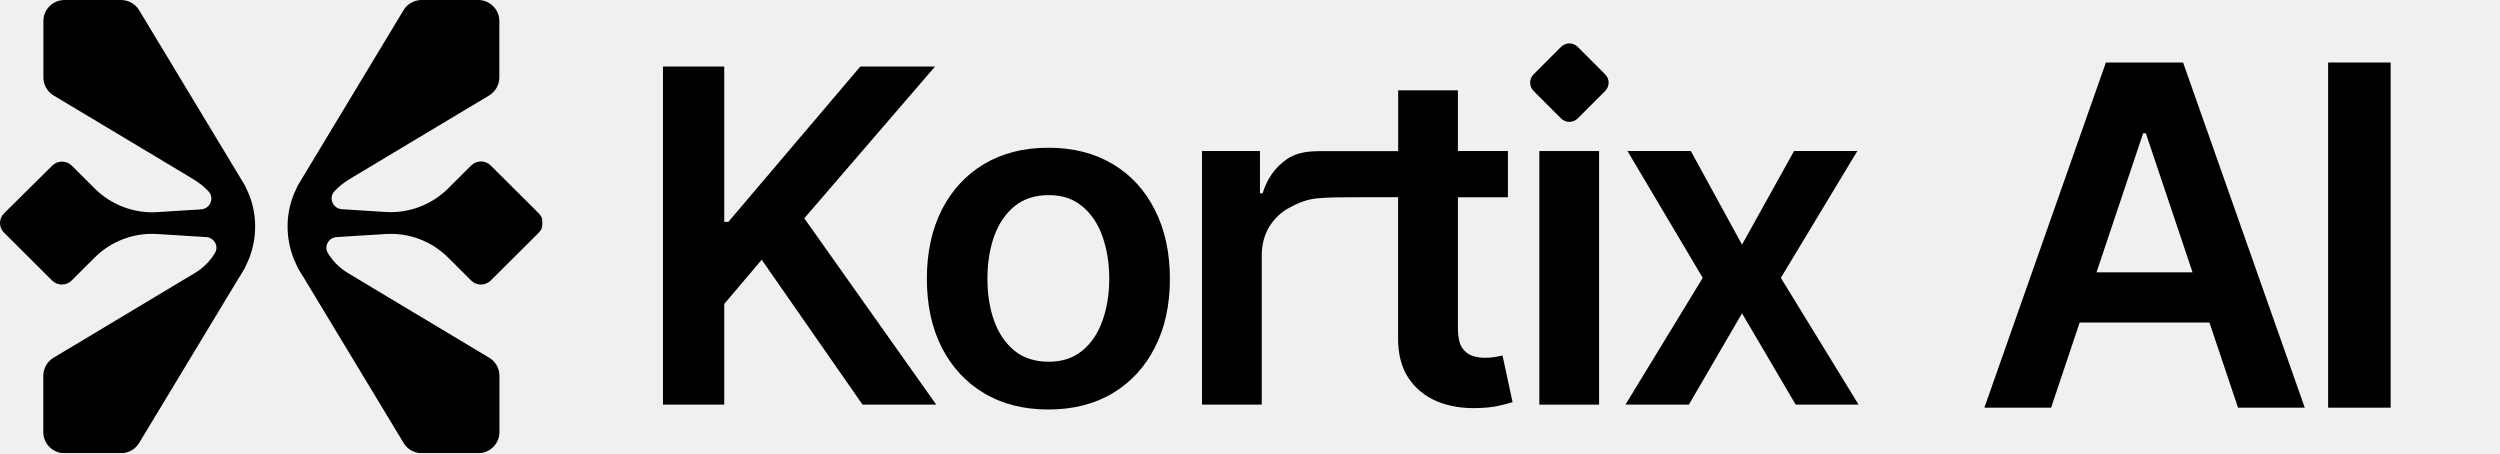
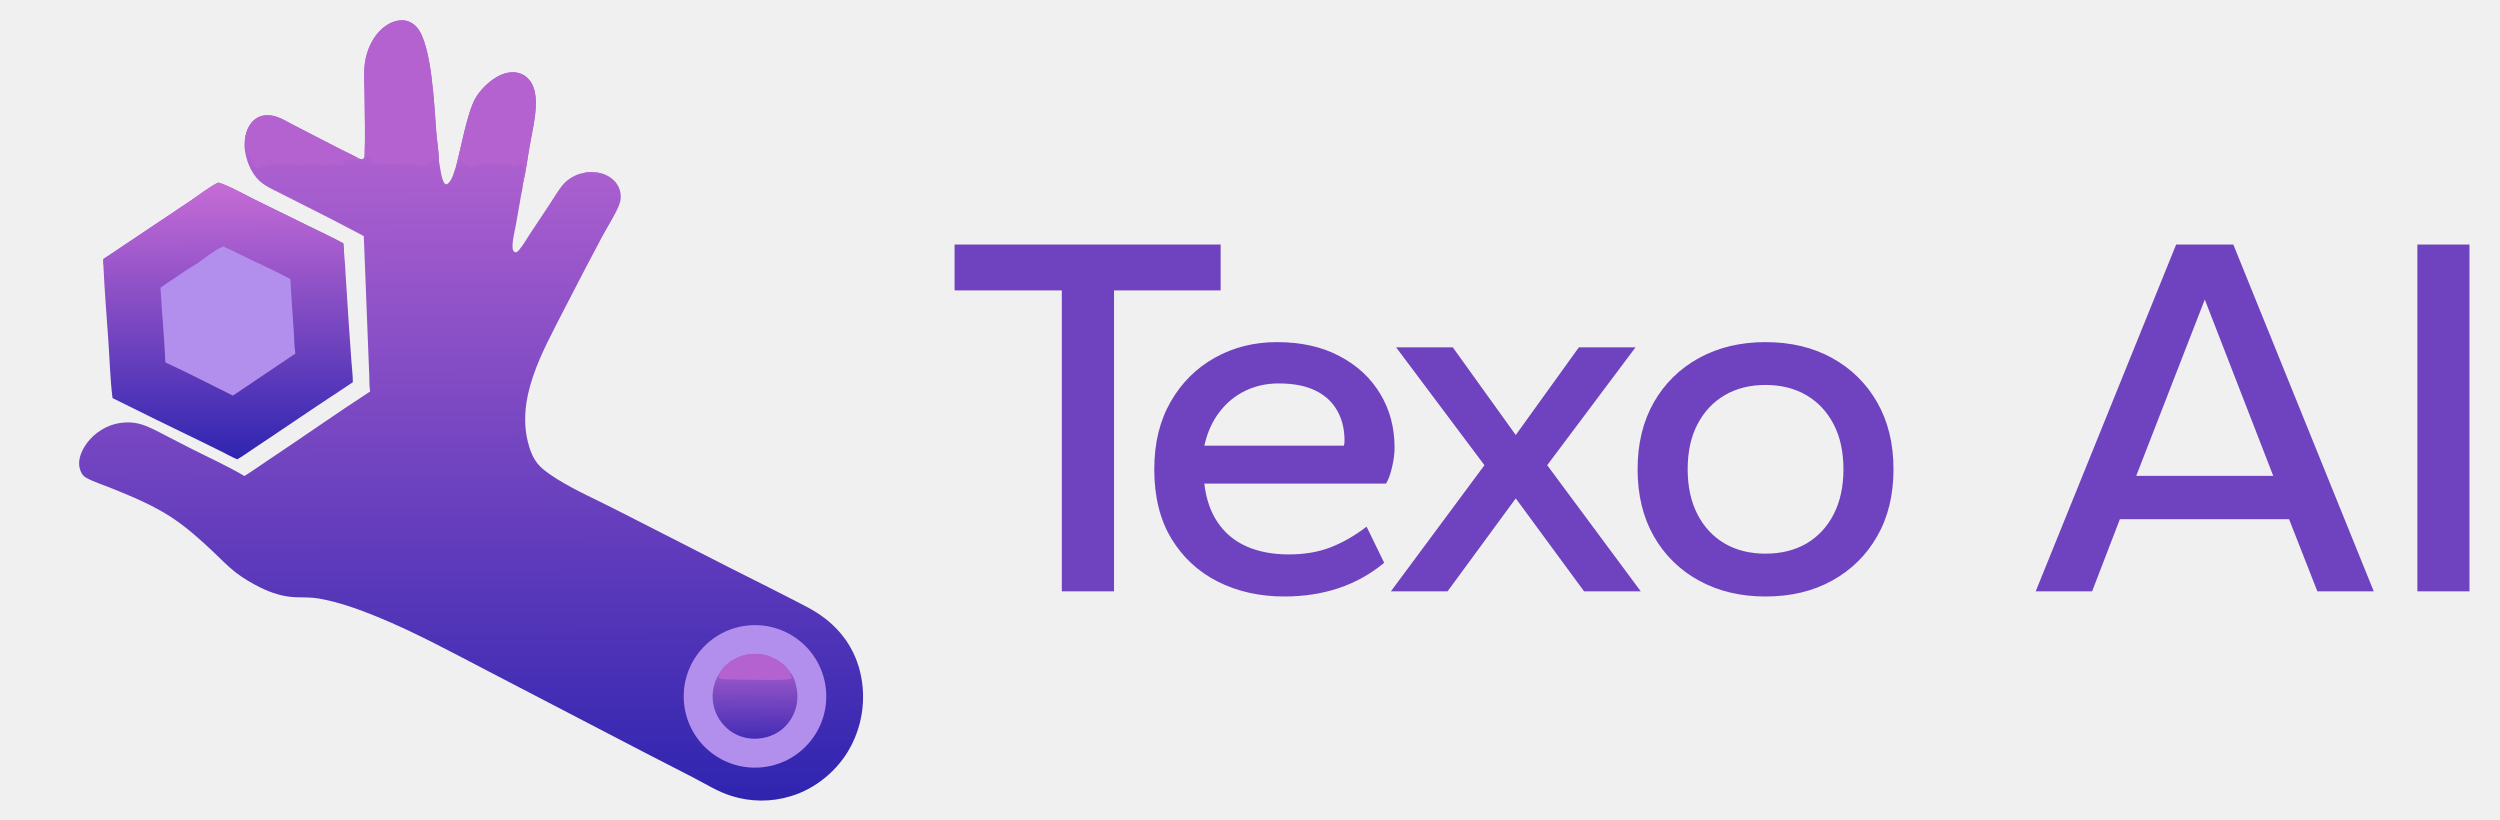
- <svg xmlns="http://www.w3.org/2000/svg" width="160" height="29" viewBox="0 0 160 29" fill="none">
-   <g id="Kortix logo">
-     <g id="Symbol">
-       <mask id="mask0_1_721" style="mask-type:luminance" maskUnits="userSpaceOnUse" x="0" y="0" width="35" height="29">
-         <g id="clippath">
-           <path id="Vector" d="M34.714 0H0V29H34.714V0Z" fill="white" />
-         </g>
-       </mask>
-       <g mask="url(#mask0_1_721)">
-         <g id="Group">
-           <g id="Group_2">
-             <path id="Vector_2" d="M11.71 17.928L9.906 19.012L3.429 22.893C3.022 23.133 2.772 23.574 2.772 24.049V27.657C2.772 28.4 3.381 29.005 4.125 29.005H7.742C8.217 29.005 8.658 28.755 8.903 28.352L15.332 17.707L15.355 17.678L15.677 17.141L15.931 16.575C16.19 15.913 16.329 15.222 16.329 14.502C16.329 13.783 16.2 13.097 15.922 12.406L15.672 11.864L8.903 0.652C8.658 0.245 8.217 0 7.742 0H4.13C3.386 0 2.777 0.6 2.777 1.348V4.956C2.777 5.426 3.026 5.867 3.434 6.112L9.906 9.988L11.729 11.082L11.93 11.202L12.472 11.533C12.808 11.739 13.105 11.989 13.36 12.267C13.734 12.689 13.441 13.361 12.875 13.399L10.078 13.576C8.586 13.672 7.128 13.121 6.068 12.07L4.595 10.602C4.245 10.257 3.684 10.257 3.343 10.602L0.263 13.649C-0.087 13.994 -0.087 14.555 0.263 14.896L3.333 17.952C3.684 18.297 4.245 18.297 4.585 17.952L6.058 16.484C7.118 15.428 8.572 14.881 10.069 14.977L13.197 15.174C13.7 15.203 14.017 15.75 13.763 16.181C13.46 16.695 13.019 17.146 12.467 17.477L11.916 17.808" fill="black" />
-             <path id="Vector_3" d="M22.819 11.192L22.277 11.523C21.941 11.729 21.644 11.979 21.39 12.257C21.015 12.679 21.308 13.351 21.874 13.389L24.671 13.567C26.163 13.663 27.621 13.111 28.681 12.06L30.154 10.593C30.504 10.247 31.066 10.247 31.406 10.593L34.477 13.649C34.827 13.994 34.827 14.555 34.477 14.896L31.406 17.952C31.056 18.297 30.495 18.297 30.154 17.952L28.681 16.484C27.621 15.428 26.168 14.881 24.671 14.977L21.543 15.174C21.039 15.203 20.723 15.75 20.977 16.181C21.279 16.695 21.721 17.146 22.272 17.477L22.824 17.808L23.025 17.928L24.829 19.012L31.306 22.893C31.713 23.133 31.963 23.574 31.963 24.049V27.657C31.963 28.4 31.354 29.005 30.61 29.005H26.993C26.518 29.005 26.076 28.755 25.832 28.352L19.403 17.707L19.379 17.678L19.058 17.141L18.804 16.575C18.545 15.913 18.405 15.222 18.405 14.502C18.405 13.783 18.535 13.097 18.813 12.406L19.063 11.864L25.827 0.652C26.072 0.245 26.513 0 26.988 0H30.605C31.349 0 31.958 0.6 31.958 1.348V4.956C31.958 5.426 31.709 5.867 31.301 6.112L24.829 9.988L23.006 11.082" fill="black" />
-           </g>
-         </g>
-       </g>
-     </g>
-     <g id="Wordmark">
-       <g id="Group_3">
-         <path id="Vector_4" d="M59.841 4.26H55.058L46.615 14.2H46.351V4.26H42.431V25.896H46.351V19.453L48.749 16.623L55.202 25.896H59.918L51.474 13.97L59.841 4.26Z" fill="black" />
-         <path id="Vector_5" d="M95.696 22.845C95.499 22.878 95.278 22.898 95.039 22.898C94.722 22.898 94.434 22.85 94.17 22.749C93.911 22.648 93.7 22.466 93.537 22.197C93.383 21.924 93.307 21.53 93.307 21.012V12.627H96.507V9.666H93.307V5.781H89.483V9.671H84.782C83.851 9.671 83.055 9.695 82.326 10.209C81.606 10.717 81.097 11.437 80.805 12.372H80.637V9.666H76.929V25.896H80.752V16.354C80.752 15.663 80.91 15.054 81.227 14.526C81.544 13.998 81.975 13.586 82.527 13.289C83.084 12.986 83.654 12.746 84.35 12.689C85.19 12.617 86.048 12.622 87.176 12.622H89.478V21.645C89.474 22.658 89.689 23.507 90.136 24.183C90.587 24.86 91.196 25.359 91.963 25.685C92.731 26.002 93.595 26.145 94.554 26.117C95.096 26.102 95.552 26.054 95.926 25.968C96.305 25.882 96.598 25.805 96.804 25.738L96.161 22.749C96.056 22.778 95.902 22.806 95.696 22.845Z" fill="black" />
-         <path id="Vector_6" d="M71.217 10.501C70.056 9.806 68.679 9.455 67.096 9.455C65.513 9.455 64.136 9.806 62.975 10.501C61.814 11.197 60.912 12.175 60.269 13.437C59.636 14.699 59.319 16.167 59.319 17.841C59.319 19.515 59.636 20.983 60.269 22.235C60.912 23.488 61.809 24.466 62.975 25.162C64.136 25.858 65.513 26.208 67.096 26.208C68.679 26.208 70.056 25.858 71.217 25.162C72.378 24.466 73.28 23.488 73.913 22.235C74.556 20.983 74.873 19.515 74.873 17.841C74.873 16.167 74.551 14.694 73.913 13.437C73.28 12.175 72.383 11.197 71.217 10.501ZM70.56 20.518C70.277 21.319 69.85 21.962 69.269 22.442C68.694 22.912 67.974 23.152 67.115 23.152C66.256 23.152 65.503 22.917 64.918 22.442C64.342 21.962 63.906 21.324 63.618 20.518C63.335 19.717 63.196 18.82 63.196 17.836C63.196 16.853 63.335 15.946 63.618 15.14C63.906 14.329 64.342 13.687 64.918 13.207C65.503 12.727 66.237 12.487 67.115 12.487C67.993 12.487 68.694 12.727 69.269 13.207C69.845 13.687 70.277 14.329 70.56 15.14C70.847 15.941 70.991 16.843 70.991 17.836C70.991 18.829 70.847 19.717 70.56 20.518Z" fill="black" />
-         <path id="Vector_7" d="M118.868 9.666H114.819L111.489 15.658L108.213 9.666H104.159L108.975 17.783L104.029 25.896H108.088L111.489 20.052L114.924 25.896H118.949L113.974 17.783L118.868 9.666Z" fill="black" />
-         <path id="Vector_8" d="M102.341 9.666H98.518V25.896H102.341V9.666Z" fill="black" />
-       </g>
-       <path id="Vector_9" d="M99.908 2.999L98.151 4.757C97.857 5.051 97.857 5.528 98.151 5.822L99.908 7.579C100.203 7.873 100.679 7.873 100.974 7.579L102.731 5.822C103.025 5.528 103.025 5.051 102.731 4.757L100.974 2.999C100.679 2.705 100.203 2.705 99.908 2.999Z" fill="black" />
-     </g>
-     <g id="AI">
-       <path id="Vector_10" d="M153.002 4V26.091H149V4H153.002Z" fill="black" />
-       <path id="Vector_11" d="M131.271 26.091H127L134.777 4H139.717L147.505 26.091H143.234L137.334 8.53H137.161L131.271 26.091ZM131.412 17.429H143.061V20.644H131.412V17.429Z" fill="black" />
-     </g>
-   </g>
+ <svg xmlns="http://www.w3.org/2000/svg" width="1931" height="633">
+   <defs>
+     <linearGradient id="gradient_0" gradientUnits="userSpaceOnUse" x1="363.884" y1="617.791" x2="363.321" y2="115.44">
+       <stop offset="0" stop-color="#2F24AF" />
+       <stop offset="1" stop-color="#AF61D0" />
+     </linearGradient>
+   </defs>
+   <path fill="url(#gradient_0)" transform="translate(0.00012207 0)" d="M281.6 121.179C282.22 105.156 281.734 88.989 281.584 72.95C281.501 64.108 280.575 54.361 282.358 45.664C284.102 37.16 288.118 28.662 294.543 22.703C298.912 18.649 304.844 15.476 310.944 15.689C315.208 15.838 318.908 17.758 321.757 20.849C333.635 33.738 335.487 83.196 336.97 102.012C337.537 109.213 338.922 116.92 339.019 124.07C339.814 127.745 340.91 139.937 343.795 142.014C344.444 142.482 344.66 142.365 345.407 142.261C349.342 139.465 350.738 132.479 352.321 128.178C356.029 114.531 360.905 87.061 367.132 76.039C370.84 69.475 377.258 63.217 383.769 59.448C388.769 56.553 394.791 54.859 400.522 56.37C404.86 57.514 408.407 60.402 410.595 64.294C413.135 68.812 413.883 74.115 413.912 79.227C413.975 90.072 410.715 103.507 408.844 114.339C407.282 123.387 406.143 132.81 403.985 141.724C403.886 144.901 402.903 148.449 402.34 151.606L398.441 173.836C397.487 179.019 395.924 184.787 395.866 190.039C395.851 191.342 395.871 192.89 396.728 193.965C397.28 194.656 397.654 194.803 398.502 194.941C399.581 194.582 400.143 194.005 400.872 193.144C404.133 189.295 406.769 184.586 409.536 180.365L424.924 157.159C427.943 152.579 430.801 147.655 434.193 143.356C437.998 138.536 444.781 134.332 450.931 133.578C455.477 132.498 459.914 132.89 464.452 133.821C466.104 134.316 467.785 134.955 469.305 135.772C473.753 138.164 477.283 141.903 478.729 146.806C479.554 149.604 479.732 152.678 479.102 155.532C477.667 162.028 468.623 176.193 464.986 182.978C454.92 201.958 444.976 221.002 435.156 240.11C419.158 271.636 397.527 308.45 408.743 345.003C410.846 351.855 413.79 357.693 419.388 362.31C431.712 372.473 451.251 381.574 465.808 388.709C474.053 392.751 482.215 397.003 490.418 401.135L562.663 438.019C582.968 448.327 603.466 458.38 623.612 468.982C642.68 479.017 656.874 494.029 663.268 514.922C669.463 535.821 667.081 558.326 656.65 577.467C647.178 594.959 630.018 609.219 610.948 614.926C595.923 619.585 579.829 619.52 564.843 614.739C554.691 611.601 544.932 605.487 535.521 600.596L495.805 580.171L378.284 519.046C349.657 504.177 321.268 488.665 291.406 476.407C277.285 470.611 261.358 464.926 246.296 462.309C240.316 461.27 234.55 461.506 228.538 461.312C218.868 460.999 209.559 458.003 200.952 453.722C194.397 450.462 188.008 446.754 182.202 442.279C176.043 437.533 170.688 431.871 165.053 426.536C154.761 416.792 143.963 407.108 132.081 399.337C117.909 390.068 101.45 383.332 85.789 376.971C79.91 374.583 71.865 372.056 66.503 368.956C63.678 367.323 62.422 364.868 61.603 361.818C60.093 356.189 62.183 350.272 65.029 345.422C70.043 336.879 79.144 329.984 88.762 327.533C95.128 325.911 101.943 325.782 108.299 327.535C115.23 329.446 121.794 333.224 128.157 336.51L147.904 346.646C161.471 353.555 175.715 359.908 188.792 367.676C195.593 363.407 202.15 358.735 208.836 354.286C234.619 337.134 259.957 319.227 285.92 302.364C285.17 298.54 285.385 294.227 285.225 290.322L284.266 266.154L280.997 182.323C264.565 173.619 248.03 165.11 231.396 156.8L214.908 148.457C210.976 146.459 206.808 144.559 203.215 141.988C195.204 136.258 190.875 126.475 189.272 117C188.49 109.242 189.144 100.893 194.34 94.657C197.066 91.385 200.731 89.414 205 89.053C208.444 88.762 211.809 89.462 215.017 90.689C218.548 92.039 221.92 94.044 225.264 95.806C230.092 98.348 234.939 100.854 239.804 103.324L262.961 115.239C267.569 117.578 272.412 119.733 276.88 122.312C277.895 122.621 278.806 122.861 279.865 122.95C280.895 122.465 281.002 122.118 281.6 121.179Z" />
+   <path fill="#B362D0" transform="translate(0.00012207 0)" d="M281.6 121.179C282.22 105.156 281.734 88.989 281.584 72.95C281.501 64.108 280.575 54.361 282.358 45.664C284.102 37.16 288.118 28.662 294.543 22.703C298.912 18.649 304.844 15.476 310.944 15.689C315.208 15.838 318.908 17.758 321.757 20.849C333.635 33.738 335.487 83.196 336.97 102.012C337.537 109.213 338.922 116.92 339.019 124.07C338.958 124.12 338.886 124.159 338.835 124.219C338.234 124.932 338.611 127.213 338.8 128.134L339 127.431L338.482 127.762L338.96 127.651L338.468 127.721C338.081 126.205 337.953 124.381 336.848 123.275C336.328 123.267 336.572 123.298 335.975 123.148C334.86 122.868 331.152 126.708 329.55 127.252C327.355 127.996 323.464 128.551 321.28 127.755C319.908 127.255 318.765 126.526 317.243 126.49C315.272 126.443 313.282 126.741 311.304 126.751C306.801 126.774 302.288 126.556 297.787 126.649C296.287 126.68 293.795 127.292 292.462 126.882C292.357 126.85 292.26 126.798 292.164 126.747C291.604 126.455 291.15 126.269 290.557 126.057L290.187 127.155L289.995 127.104L289.481 126.109C289.003 126.548 288.532 126.995 288.067 127.448L287.765 127.36L287.522 126.568L287.034 126.852C286.549 126.201 287.118 125.479 286.241 124.265C286.377 123.773 286.479 123.446 286.787 123.027C286.863 122.924 286.947 122.828 287.027 122.729C286.455 122.032 286.351 122.03 285.474 121.778L285.8 121.56L285.36 121.736C284.947 121.01 284.59 120.659 283.92 120.163C282.866 120.927 282.404 122.886 281.75 124.059C280.986 124.475 280.924 124.361 280.06 124.167L280.03 123.802C280.597 123.459 281.131 123.173 281.532 122.628C281.863 122.177 281.655 121.706 281.6 121.179Z" />
+   <path fill="#B362D0" transform="translate(0.00012207 0)" d="M352.321 128.178C356.029 114.531 360.905 87.061 367.132 76.039C370.84 69.475 377.258 63.217 383.769 59.448C388.769 56.553 394.791 54.859 400.522 56.37C404.86 57.514 408.407 60.402 410.595 64.294C413.135 68.812 413.883 74.115 413.912 79.227C413.975 90.072 410.715 103.507 408.844 114.339C407.282 123.387 406.143 132.81 403.985 141.724C403.957 141.712 403.928 141.705 403.903 141.688C401.592 140.082 405.698 132.018 404.547 128.646C404.297 127.915 403.767 127.388 403.062 127.104C401.298 126.394 399.995 127.305 398.392 127.968C397.418 128.37 396.593 128.674 395.575 128.259C394.923 127.501 394.409 126.929 393.525 126.448C386.564 127.113 379.689 125.975 373.206 126.413C369.964 126.633 367.481 129.342 363.893 128.991C361.656 128.772 359.941 126.082 357.824 125.916L357.072 126.634C357.083 126.416 357.105 126.194 357.056 125.978C356.869 125.146 356.697 125.043 356.015 124.638C355.086 124.938 355.011 125.112 354.389 125.884C354.163 127.679 353.264 129.126 352.469 130.723C352.566 129.91 352.506 129.268 352.372 128.471L352.321 128.178Z" />
+   <path fill="#B362D0" transform="translate(0.00012207 0)" d="M189.272 117C188.49 109.242 189.144 100.893 194.34 94.657C197.066 91.385 200.731 89.414 205 89.053C208.444 88.762 211.809 89.462 215.017 90.689C218.548 92.039 221.92 94.044 225.264 95.806C230.092 98.348 234.939 100.854 239.804 103.324L262.961 115.239C267.569 117.578 272.412 119.733 276.88 122.312C277.233 122.817 277.574 123.235 277.76 123.829L277.521 124.17C276.459 123.853 275.517 123.63 274.412 123.544C273.576 124.108 273.66 124.473 273.417 125.426C272.137 125.098 271.704 123.604 270.601 123.373C268.806 122.998 269.14 124.484 265.977 123.238C265.294 124.072 266.126 124.747 265.818 125.833C264.497 127.2 261.56 127.577 259.709 127.441C258.734 127.37 258.414 126.959 257.879 126.219C257.469 126.312 257.052 126.391 256.645 126.493C253.107 127.381 246.075 126.727 242.185 126.733C233.752 126.747 225.178 127.078 216.759 126.72C214.929 126.642 212.818 125.616 211.12 126.425L211.17 127.241L210.688 127.271L210.635 126.286C209.588 126.275 207.14 127.011 206.381 127.801C206.288 127.898 206.223 128.017 206.144 128.126L205.636 127.568C205.28 128.272 205.009 128.757 204.443 129.324C204.095 128.672 204.208 128.92 203.936 128.279L203.757 127.849C202.556 128.062 201.673 129.7 200.444 130.258C199.823 130.261 199.288 130.366 198.73 130.059C196.625 128.901 193.884 123.292 193.359 121.002C193.146 120.07 192.724 119.545 192.104 118.836L191.746 118.819L191.322 119.596C191.187 118.743 191.501 118.271 191.887 117.545L192.049 117.246C191.76 116.383 191.575 116.313 190.846 115.743C190.011 116.037 189.791 116.326 189.272 117Z" />
+   <path fill="#B362D0" transform="translate(0.00012207 0)" d="M450.931 133.578C455.477 132.498 459.914 132.89 464.452 133.821C460.168 134.886 455.346 133.736 450.931 133.578Z" />
+   <path fill="#B38FED" transform="translate(0.00012207 0)" d="M578.61 483.039C608.995 480.521 635.641 503.169 638.043 533.555C640.446 563.941 617.69 590.493 587.287 592.779C557.048 595.052 530.664 572.451 528.274 542.23C525.885 512.008 548.39 485.544 578.61 483.039Z" />
+   <defs>
+     <linearGradient id="gradient_1" gradientUnits="userSpaceOnUse" x1="582.797" y1="569.744" x2="582.936" y2="523.426">
+       <stop offset="0" stop-color="#452DB5" />
+       <stop offset="1" stop-color="#9454C7" />
+     </linearGradient>
+   </defs>
+   <path fill="url(#gradient_1)" transform="translate(0.00012207 0)" d="M555.659 520.43C557.909 516.018 562.014 512.157 566.267 509.692C573.881 505.18 582.988 503.912 591.545 506.172C598.828 508.143 606.405 512.768 610.256 519.427C614.323 523.345 615.873 532.578 615.943 537.967C616.056 546.641 612.395 555.221 606.271 561.333C600.043 567.549 591.325 570.668 582.596 570.597C573.968 570.569 565.72 567.042 559.74 560.823C553.632 554.579 550.275 546.152 550.419 537.42C550.535 531.824 552.214 524.958 555.659 520.43Z" />
+   <path fill="#B362D0" transform="translate(0.00012207 0)" d="M555.659 520.43C557.909 516.018 562.014 512.157 566.267 509.692C573.881 505.18 582.988 503.912 591.545 506.172C598.828 508.143 606.405 512.768 610.256 519.427C610.244 519.533 610.218 519.638 610.222 519.745C610.275 521.309 612.014 522.389 611.804 523.986C609.297 525.031 604.893 525.029 602.171 525.136C597.263 525.33 558.874 525.073 557.212 524.377C556.328 524.006 555.464 523.581 554.603 523.158C555.029 522.493 556.075 521.221 556.08 520.485L555.659 520.43Z" />
+   <defs>
+     <linearGradient id="gradient_2" gradientUnits="userSpaceOnUse" x1="176.168" y1="353.583" x2="176.116" y2="201.05">
+       <stop offset="0" stop-color="#2F25B0" />
+       <stop offset="1" stop-color="#9D58CA" />
+     </linearGradient>
+   </defs>
+   <path fill="url(#gradient_2)" transform="translate(0.00012207 0)" d="M79.796 200.127L146.71 155.359C152.136 151.777 163.174 143.263 168.566 141.05C174.245 142.08 190.958 151.359 197.158 154.374L237.151 173.988C246.524 178.577 256.01 183.013 265.205 187.951C265.505 190.899 265.737 193.809 265.812 196.775C266.553 202.722 266.726 208.81 267.123 214.792L269.44 250.723L271.458 279.379C271.846 284.619 272.532 289.999 272.53 295.249C253.36 307.86 234.28 320.609 215.293 333.495L194.697 347.297C190.925 349.813 187.155 352.586 183.199 354.79C179.142 353.077 175.271 350.894 171.345 348.9C165.775 346.114 160.188 343.364 154.582 340.651C131.955 329.736 109.397 318.679 86.91 307.478C85.138 293.39 84.77 279.008 83.807 264.832C82.444 244.744 80.719 224.603 79.831 204.489L79.796 200.127Z" />
+   <path fill="#B38FED" transform="translate(0.00012207 0)" d="M147.055 206.609C155.282 202.027 164.103 193.686 172.383 190.144C181.198 194.167 189.815 198.607 198.552 202.796C207.107 207.02 215.854 210.997 224.255 215.511C225.039 229.063 225.928 242.608 226.921 256.145C227.319 261.69 227.261 267.599 228.178 273.067L179.885 305.557C162.698 297.119 145.089 287.854 127.761 279.941C126.914 260.699 125.02 241.49 123.951 222.256C131.511 216.842 139.414 211.908 147.055 206.609Z" />
+   <defs>
+     <linearGradient id="gradient_3" gradientUnits="userSpaceOnUse" x1="172.819" y1="205.478" x2="172.491" y2="141.622">
+       <stop offset="0" stop-color="#9A57CB" />
+       <stop offset="1" stop-color="#C66CD5" />
+     </linearGradient>
+   </defs>
+   <path fill="url(#gradient_3)" transform="translate(0.00012207 0)" d="M79.796 200.127L146.71 155.359C152.136 151.777 163.174 143.263 168.566 141.05C174.245 142.08 190.958 151.359 197.158 154.374L237.151 173.988C246.524 178.577 256.01 183.013 265.205 187.951C265.505 190.899 265.737 193.809 265.812 196.775C265.683 198.316 265.863 201.851 264.948 202.928C265.094 203.087 265.018 203.074 265.122 203.08L264.96 201.481C264.326 201.247 263.554 201.353 262.931 201.604C262.398 201.819 261.905 202.274 261.453 202.62C260.411 203.417 259.531 203.759 258.218 203.887C255.208 204.181 252.027 203.481 248.988 203.474L227.444 203.632C223.563 203.643 219.586 203.868 215.734 203.34C213.202 202.993 200.939 200.451 199.351 201.661C198.904 202.002 198.78 202.302 198.552 202.796C189.815 198.607 181.198 194.167 172.383 190.144C164.103 193.686 155.282 202.027 147.055 206.609L146.911 204.926C146.321 204.213 146.082 204.097 145.175 203.932C141.541 203.273 137.652 203.851 133.978 203.825L109.654 203.649C101.271 203.629 93.054 202.669 84.641 203.191C82.914 203.298 81.275 203.448 79.831 204.489L79.796 200.127Z" />
+   <path fill="#6F42BF" transform="translate(0.00012207 0)" d="M820.147 456.724L820.147 224.308L737.324 224.308L737.324 188.869L942.816 188.869L942.816 224.308L860.482 224.308L860.482 456.724L820.147 456.724ZM992 460.738Q963.511 460.738 940.7 449.284Q917.987 437.829 904.77 415.997Q891.554 394.166 891.554 362.446Q891.554 332.391 904.183 310.363Q916.812 288.335 938.35 276.294Q959.888 264.252 986.321 264.252Q1014.22 264.252 1034.59 275.021Q1054.95 285.692 1066.01 304.097Q1077.17 322.405 1077.17 345.803Q1077.17 352.46 1075.31 360.488Q1073.55 368.516 1070.61 373.509L930.225 373.509Q932.183 391.131 940.504 403.466Q948.826 415.802 962.825 422.067Q976.923 428.235 995.426 428.235Q1013.83 428.235 1028.03 422.655Q1042.32 416.976 1055.54 406.795L1069.15 434.696Q1053.48 447.717 1034 454.276Q1014.61 460.738 992 460.738ZM930.225 344.236L1037.92 344.236Q1038.31 343.257 1038.4 342.376Q1038.5 341.397 1038.5 340.223Q1038.5 327.006 1032.82 317.118Q1027.24 307.132 1015.98 301.65Q1004.82 296.167 987.594 296.167Q973.692 296.167 961.846 301.846Q950.098 307.524 941.875 318.293Q933.651 328.964 930.225 344.236ZM1074.34 456.724L1146.59 359.313L1078.35 268.266L1122.12 268.266L1170.77 336.013L1219.53 268.266L1263.29 268.266L1195.05 359.313L1267.3 456.724L1223.54 456.724L1170.77 384.963L1118.1 456.724L1074.34 456.724ZM1363.67 460.738Q1334.78 460.738 1312.37 448.5Q1290.04 436.263 1277.42 414.235Q1264.88 392.208 1264.88 362.446Q1264.88 332.782 1277.42 310.755Q1290.04 288.727 1312.37 276.489Q1334.78 264.252 1363.67 264.252Q1392.94 264.252 1415.06 276.489Q1437.29 288.727 1449.92 310.755Q1462.54 332.782 1462.54 362.446Q1462.54 392.208 1449.92 414.235Q1437.29 436.263 1415.06 448.5Q1392.94 460.738 1363.67 460.738ZM1363.67 427.648Q1381.78 427.648 1395.29 419.816Q1408.8 411.886 1416.34 397.201Q1423.87 382.516 1423.87 362.446Q1423.87 342.278 1416.34 327.789Q1408.8 313.202 1395.29 305.272Q1381.78 297.342 1363.67 297.342Q1345.65 297.342 1332.14 305.272Q1318.63 313.202 1311.09 327.789Q1303.55 342.278 1303.55 362.446Q1303.55 382.516 1311.09 397.201Q1318.63 411.886 1332.14 419.816Q1345.65 427.648 1363.67 427.648ZM1572.38 456.724L1680.86 188.869L1725.01 188.869L1833.48 456.724L1789.92 456.724L1768.08 401.019L1637.39 401.019L1615.95 456.724L1572.38 456.724ZM1650.02 367.537L1755.85 367.537L1702.98 231.357L1650.02 367.537ZM1867.19 456.724L1867.19 188.869L1907.43 188.869L1907.43 456.724L1867.19 456.724Z" />
</svg>
